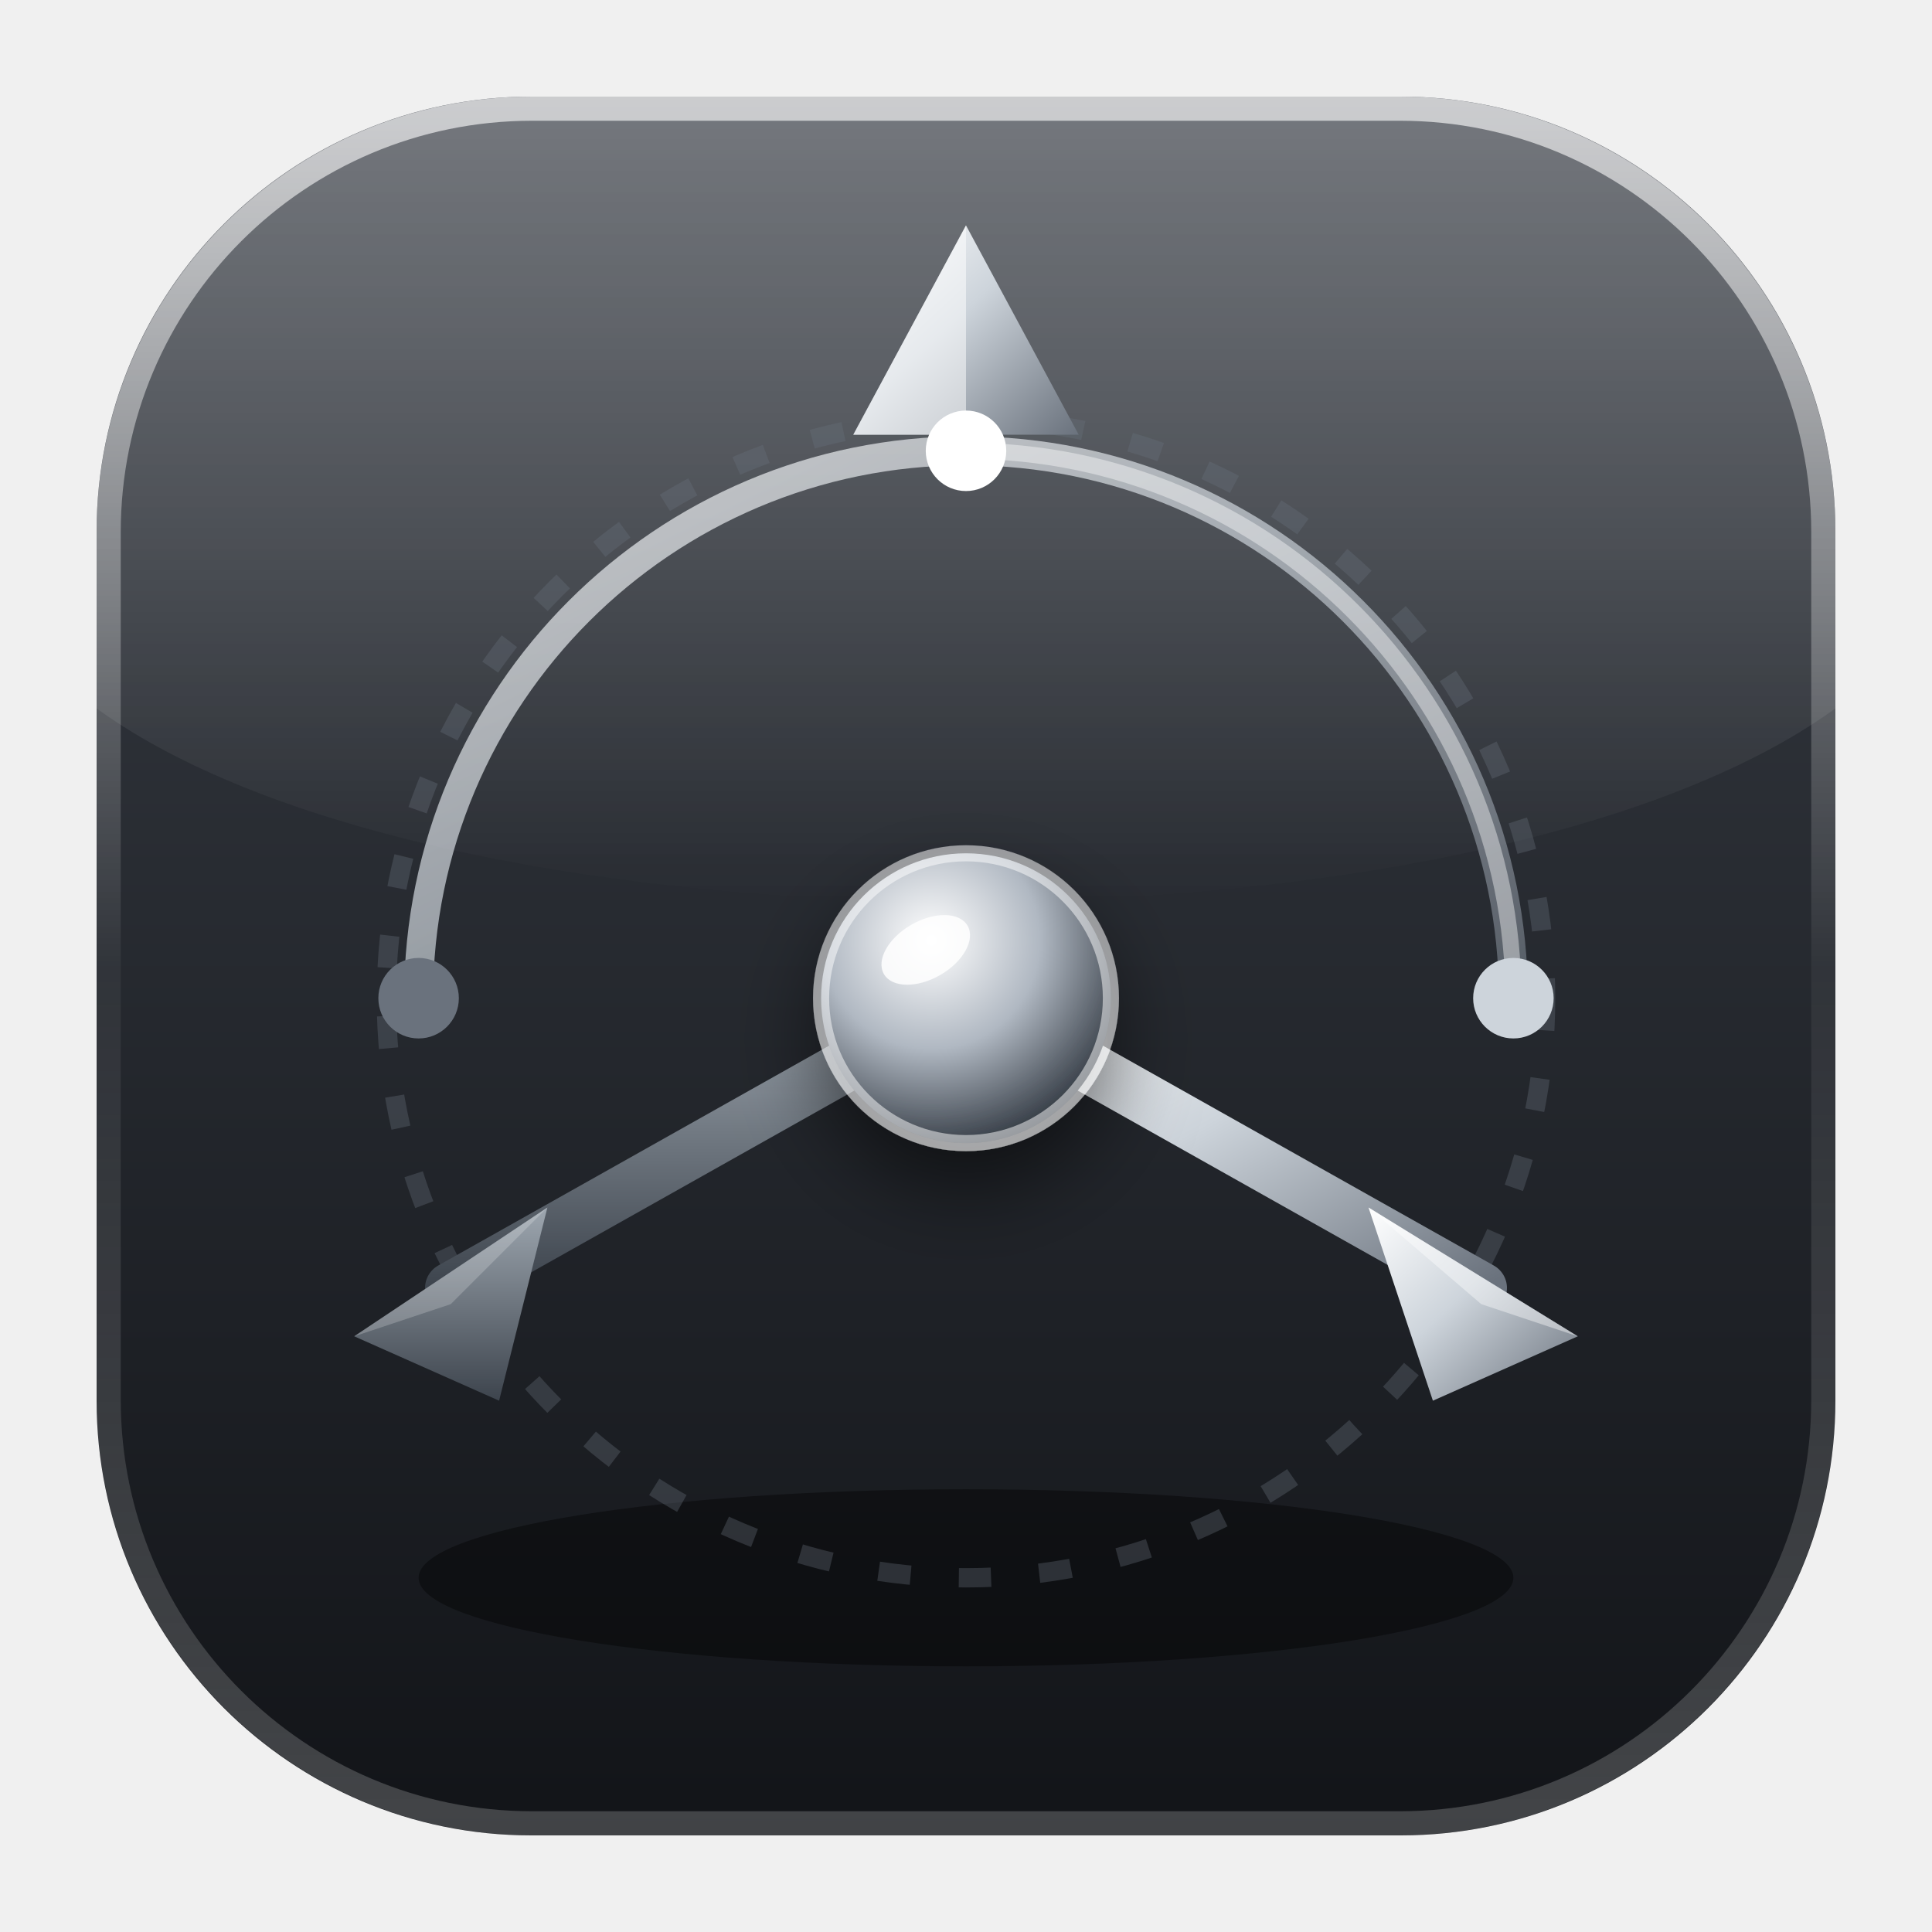
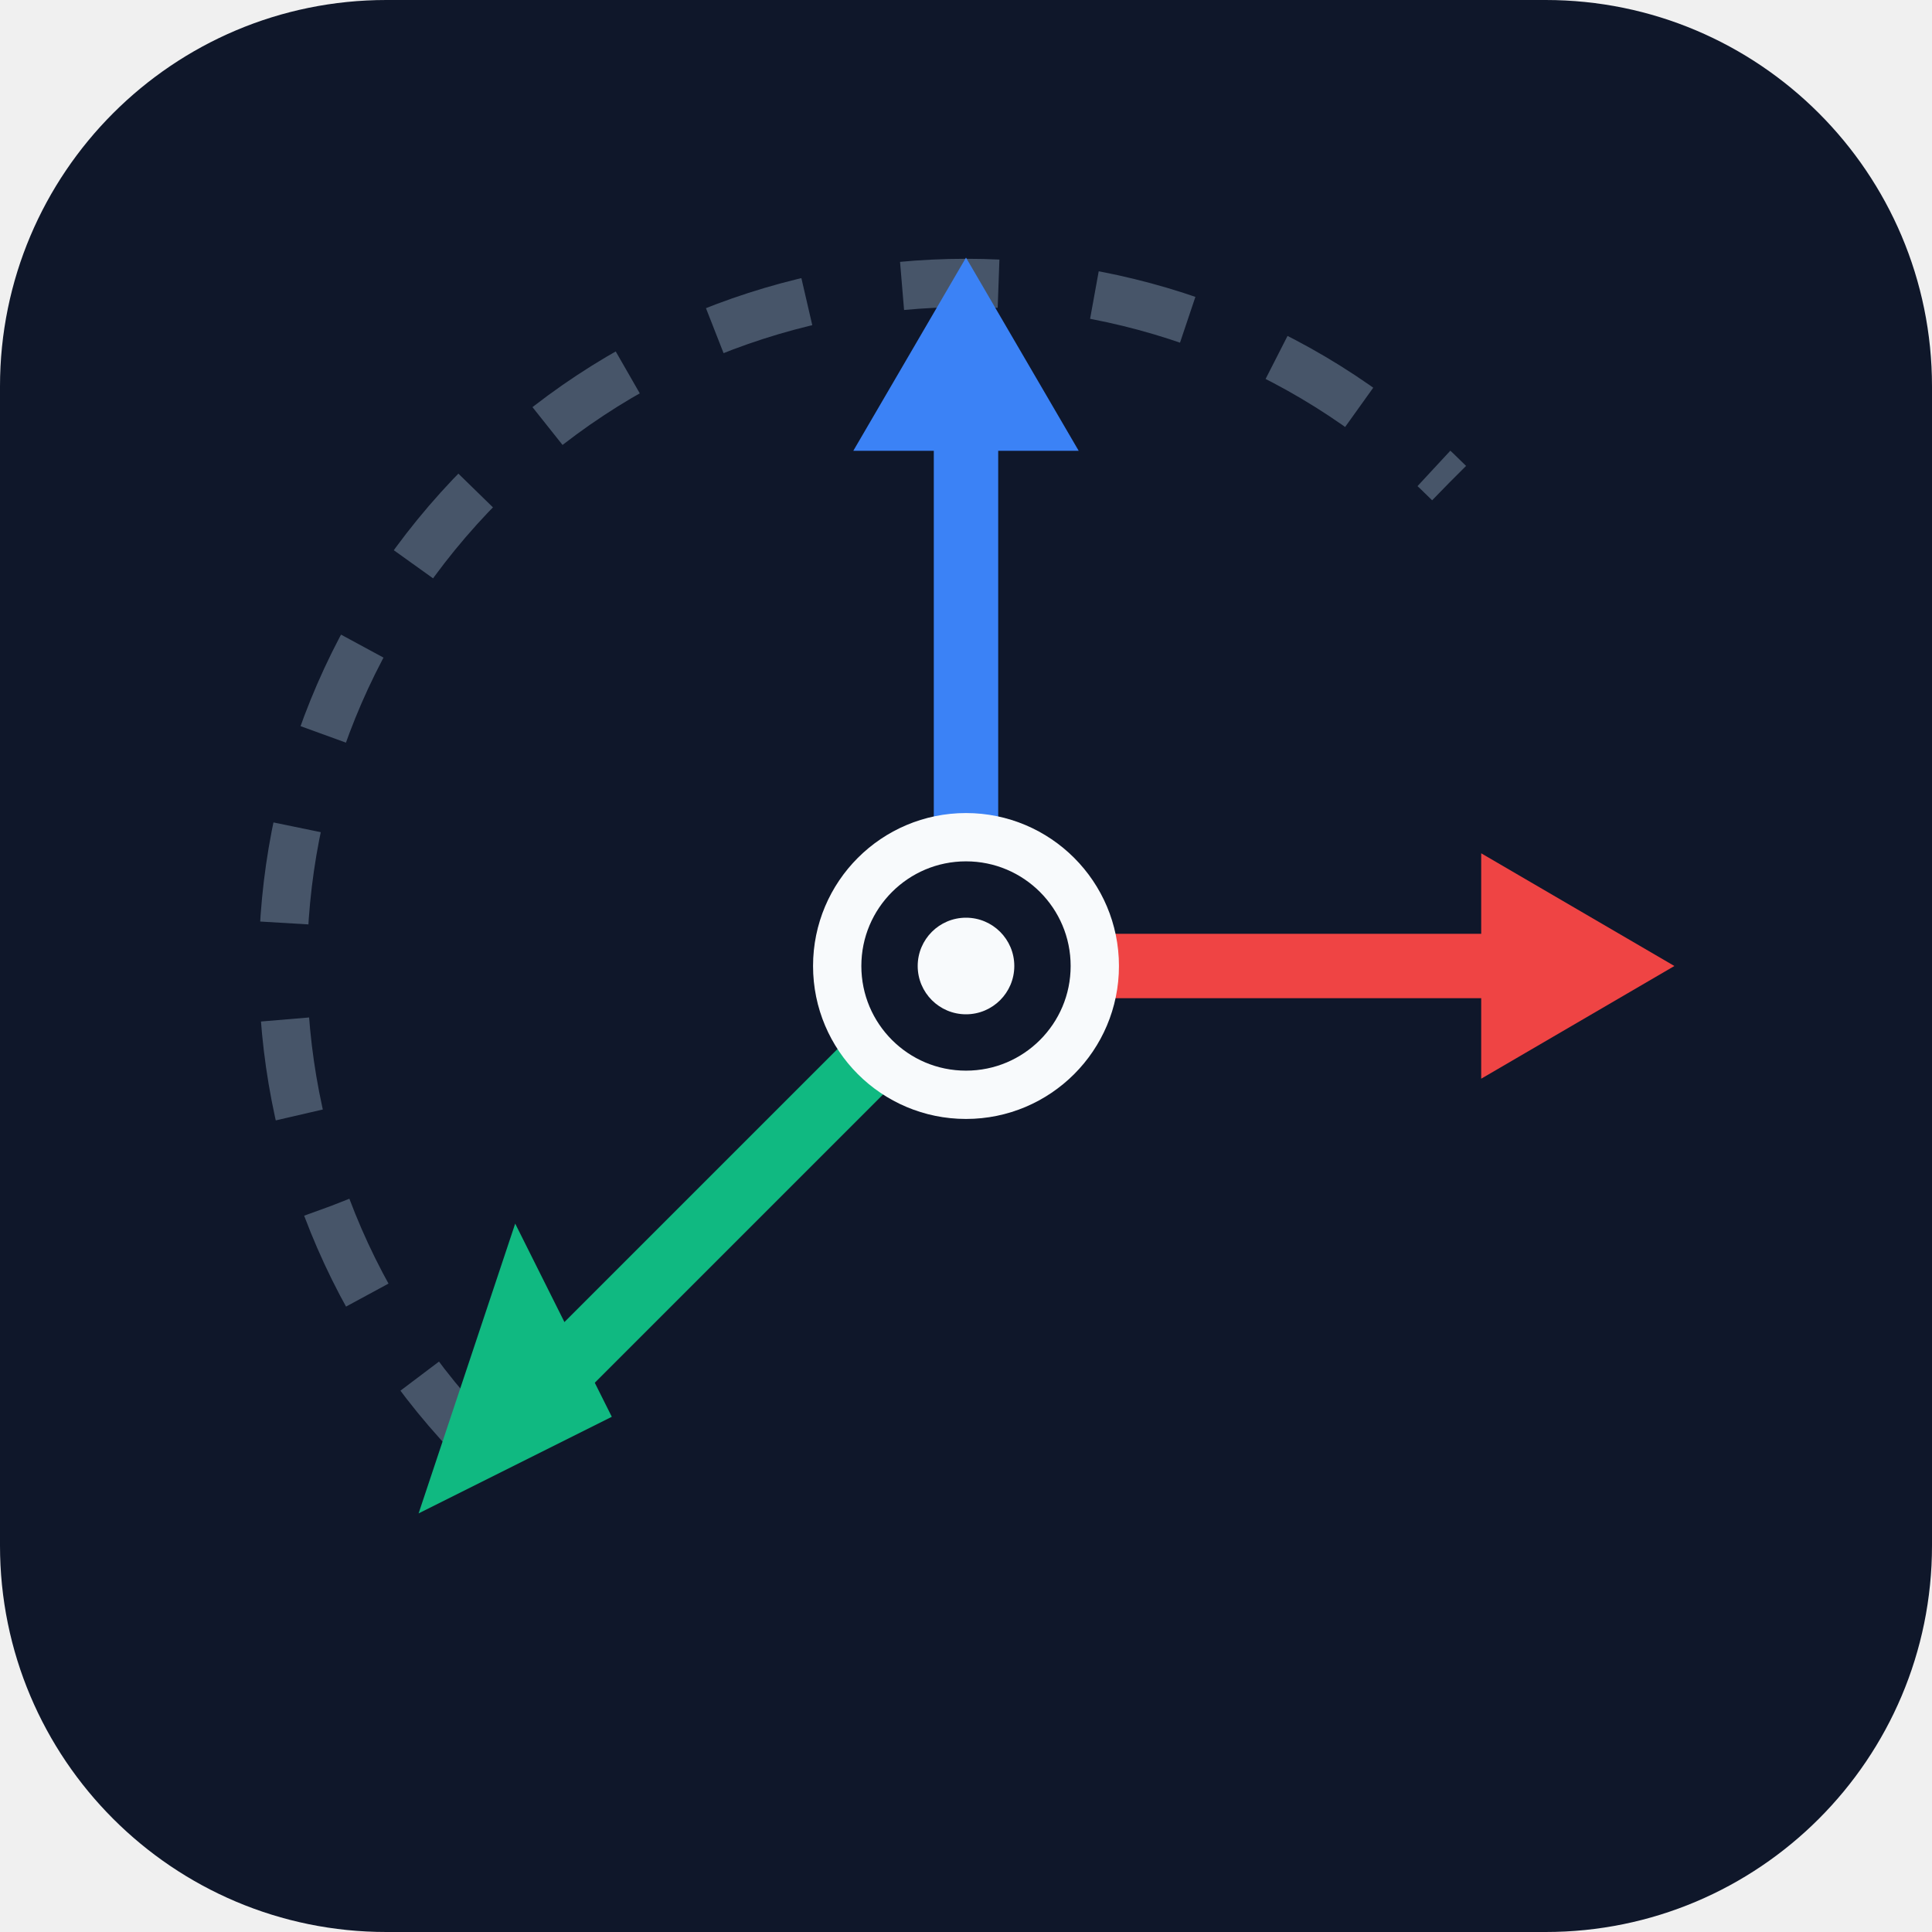
<svg xmlns="http://www.w3.org/2000/svg" viewBox="0 0 120 120" width="120" height="120" data-name="transform-gizmo">
-   <defs>
-     <linearGradient id="gzb" x1="0" y1="0" x2="0" y2="1">
-       <stop offset="0" stop-color="#3a3f47" />
-       <stop offset="1" stop-color="#121418" />
-     </linearGradient>
-     <linearGradient id="gzg" x1="0" y1="0" x2="0" y2="1">
-       <stop offset="0" stop-color="#ffffff" stop-opacity=".30" />
-       <stop offset="1" stop-color="#ffffff" stop-opacity="0" />
-     </linearGradient>
-     <linearGradient id="gze" x1="0" y1="0" x2="0" y2="1">
-       <stop offset="0" stop-color="#ffffff" stop-opacity=".62" />
-       <stop offset=".5" stop-color="#ffffff" stop-opacity=".05" />
-       <stop offset="1" stop-color="#ffffff" stop-opacity=".20" />
-     </linearGradient>
-     <clipPath id="gzc">
-       <rect x="6" y="6" width="108" height="108" rx="27" />
-     </clipPath>
-     <filter id="gzd" x="-50%" y="-50%" width="200%" height="200%">
-       <feDropShadow dx="0" dy="2.5" stdDeviation="2.6" flood-color="#000" flood-opacity=".55" />
-     </filter>
-   </defs>
-   <rect x="6" y="6" width="108" height="108" rx="27" fill="url(#gzb)" />
-   <g clip-path="url(#gzc)">
-     <path d="M6 6H114V44C92 60 28 60 6 44Z" fill="url(#gzg)" />
-   </g>
-   <linearGradient id="gzM" x1="0" y1="0" x2="1" y2="1">
-     <stop offset="0" stop-color="#ffffff" />
-     <stop offset=".45" stop-color="#cdd4db" />
-     <stop offset="1" stop-color="#6a727d" />
-   </linearGradient>
-   <linearGradient id="gzS" x1="0" y1="0" x2="0" y2="1">
-     <stop offset="0" stop-color="#9ea7b0" />
-     <stop offset="1" stop-color="#3d444d" />
-   </linearGradient>
-   <radialGradient id="gzO" cx=".38" cy=".3" r=".75">
-     <stop offset="0" stop-color="#ffffff" />
-     <stop offset=".5" stop-color="#b0b8c2" />
-     <stop offset="1" stop-color="#2c333c" />
-   </radialGradient>
-   <ellipse cx="60" cy="98" rx="34" ry="5.5" fill="#000" opacity=".4" />
-   <circle cx="60" cy="62" r="36" fill="none" stroke="#68717d" stroke-opacity=".35" stroke-width="1.2" stroke-dasharray="2 3" />
-   <path d="M26 62 A 34 34 0 0 1 94 62" fill="none" stroke="url(#gzM)" stroke-width="1.8" stroke-opacity=".7" />
-   <path d="M60 28 A 34 34 0 0 1 94 62" fill="none" stroke="#fff" stroke-width="1" stroke-opacity=".4" />
-   <path d="M60 62 V22" stroke="url(#gzM)" stroke-width="3.2" stroke-linecap="round" />
-   <path d="M60 14 L53 27 H67 Z" fill="url(#gzM)" />
-   <path d="M60 14 L53 27 H60 Z" fill="#fff" opacity=".5" />
-   <path d="M60 62 L92 80" stroke="url(#gzM)" stroke-width="3.2" stroke-linecap="round" />
-   <path d="M98 83 L85 75 L89 87 Z" fill="url(#gzM)" />
-   <path d="M98 83 L85 75 L92 81 Z" fill="#fff" opacity=".4" />
-   <path d="M60 62 L28 80" stroke="url(#gzS)" stroke-width="3.2" stroke-linecap="round" />
-   <path d="M22 83 L31 87 L34 75 Z" fill="url(#gzS)" />
-   <path d="M22 83 L28 81 L34 75 Z" fill="#fff" opacity=".2" />
-   <g filter="url(#gzd)">
-     <circle cx="60" cy="62" r="9" fill="url(#gzO)" />
-     <circle cx="60" cy="62" r="9" fill="none" stroke="#fff" stroke-opacity=".5" stroke-width="1" />
-   </g>
-   <ellipse cx="57.5" cy="59" rx="3" ry="1.8" transform="rotate(-30 57.5 59)" fill="#fff" opacity=".85" />
-   <circle cx="60" cy="28" r="2.5" fill="#fff" />
-   <circle cx="94" cy="62" r="2.5" fill="#cdd4db" />
-   <circle cx="26" cy="62" r="2.5" fill="#6a727d" />
-   <rect x="6.75" y="6.75" width="106.5" height="106.5" rx="26.3" fill="none" stroke="url(#gze)" stroke-width="1.5" />
+   <rect width="120" height="120" rx="24" fill="#0f172a" />
+   <path d="M30 90 A 42 42 0 0 1 90 30" fill="none" stroke="#475569" stroke-width="3" stroke-dasharray="6 6" />
+   <line x1="60" y1="60" x2="60" y2="24" stroke="#3b82f6" stroke-width="4" stroke-linecap="round" />
+   <polygon points="60,16 53,28 67,28" fill="#3b82f6" />
+   <line x1="60" y1="60" x2="96" y2="60" stroke="#ef4444" stroke-width="4" stroke-linecap="round" />
+   <polygon points="104,60 92,53 92,67" fill="#ef4444" />
+   <line x1="60" y1="60" x2="32" y2="88" stroke="#10b981" stroke-width="4" stroke-linecap="round" />
+   <polygon points="26,94 38,88 32,76" fill="#10b981" />
+   <circle cx="60" cy="60" r="8" fill="#0f172a" stroke="#f8fafc" stroke-width="3" />
+   <circle cx="60" cy="60" r="3" fill="#f8fafc" />
</svg>
